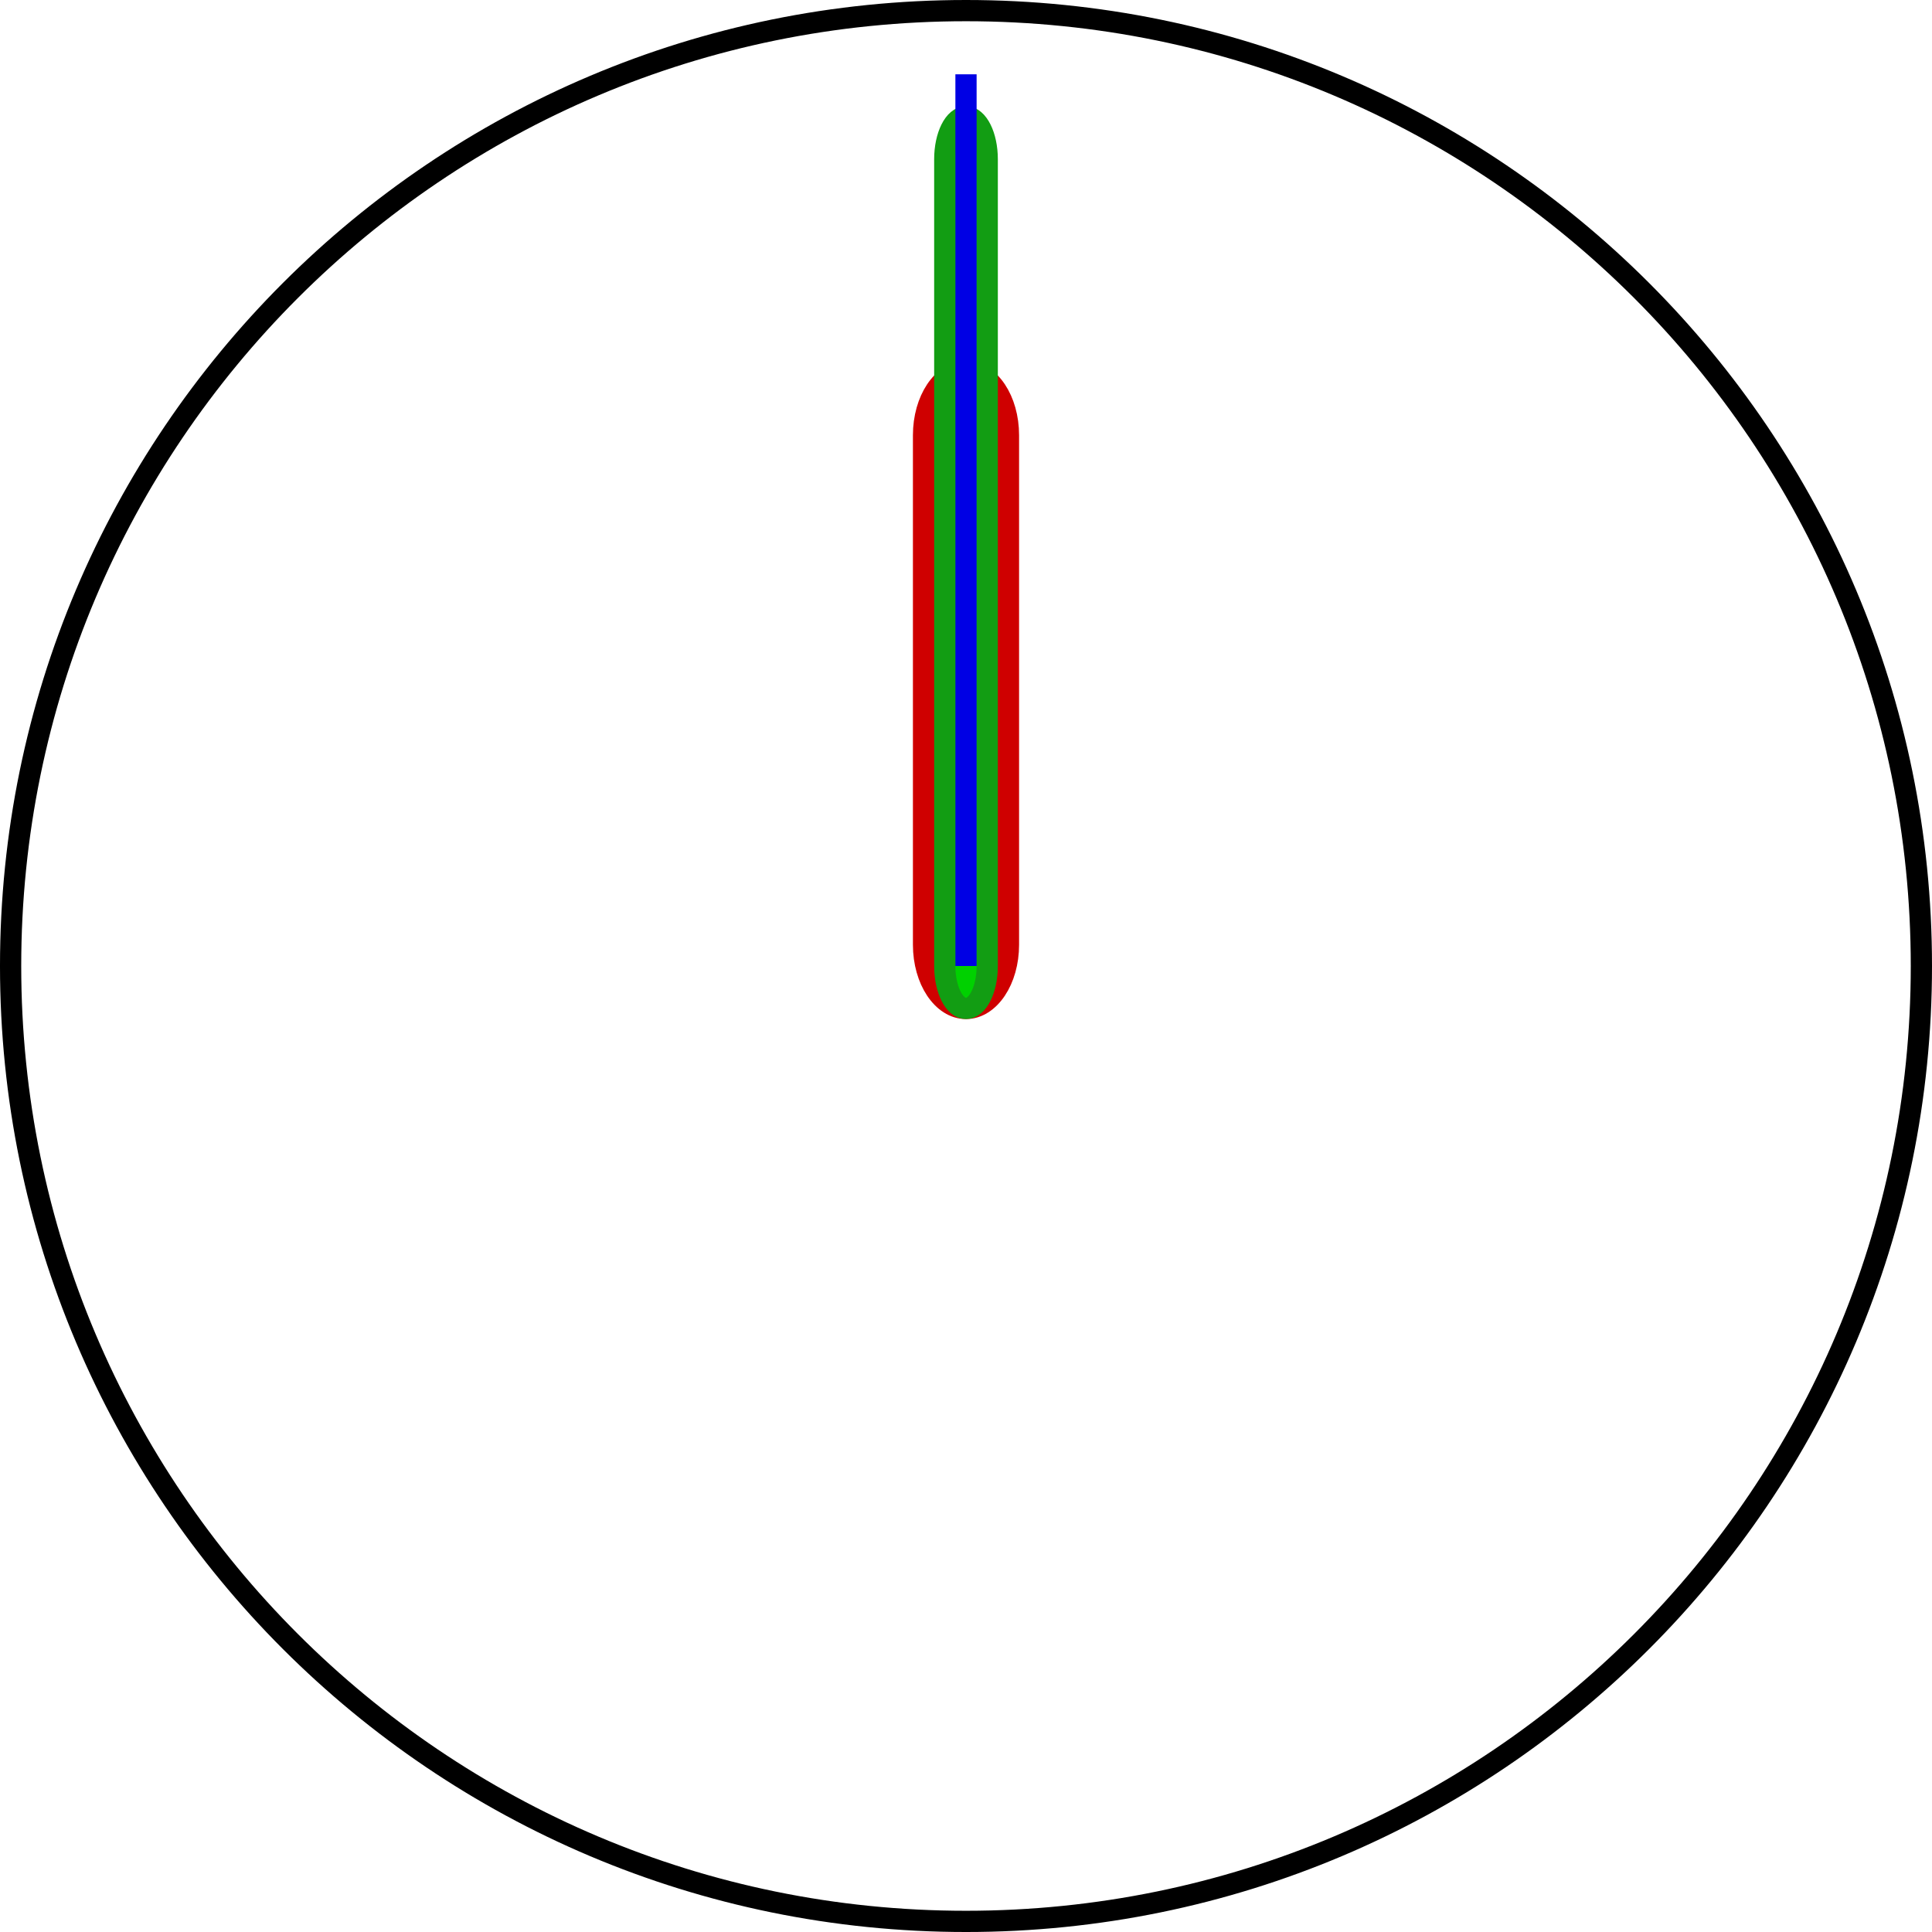
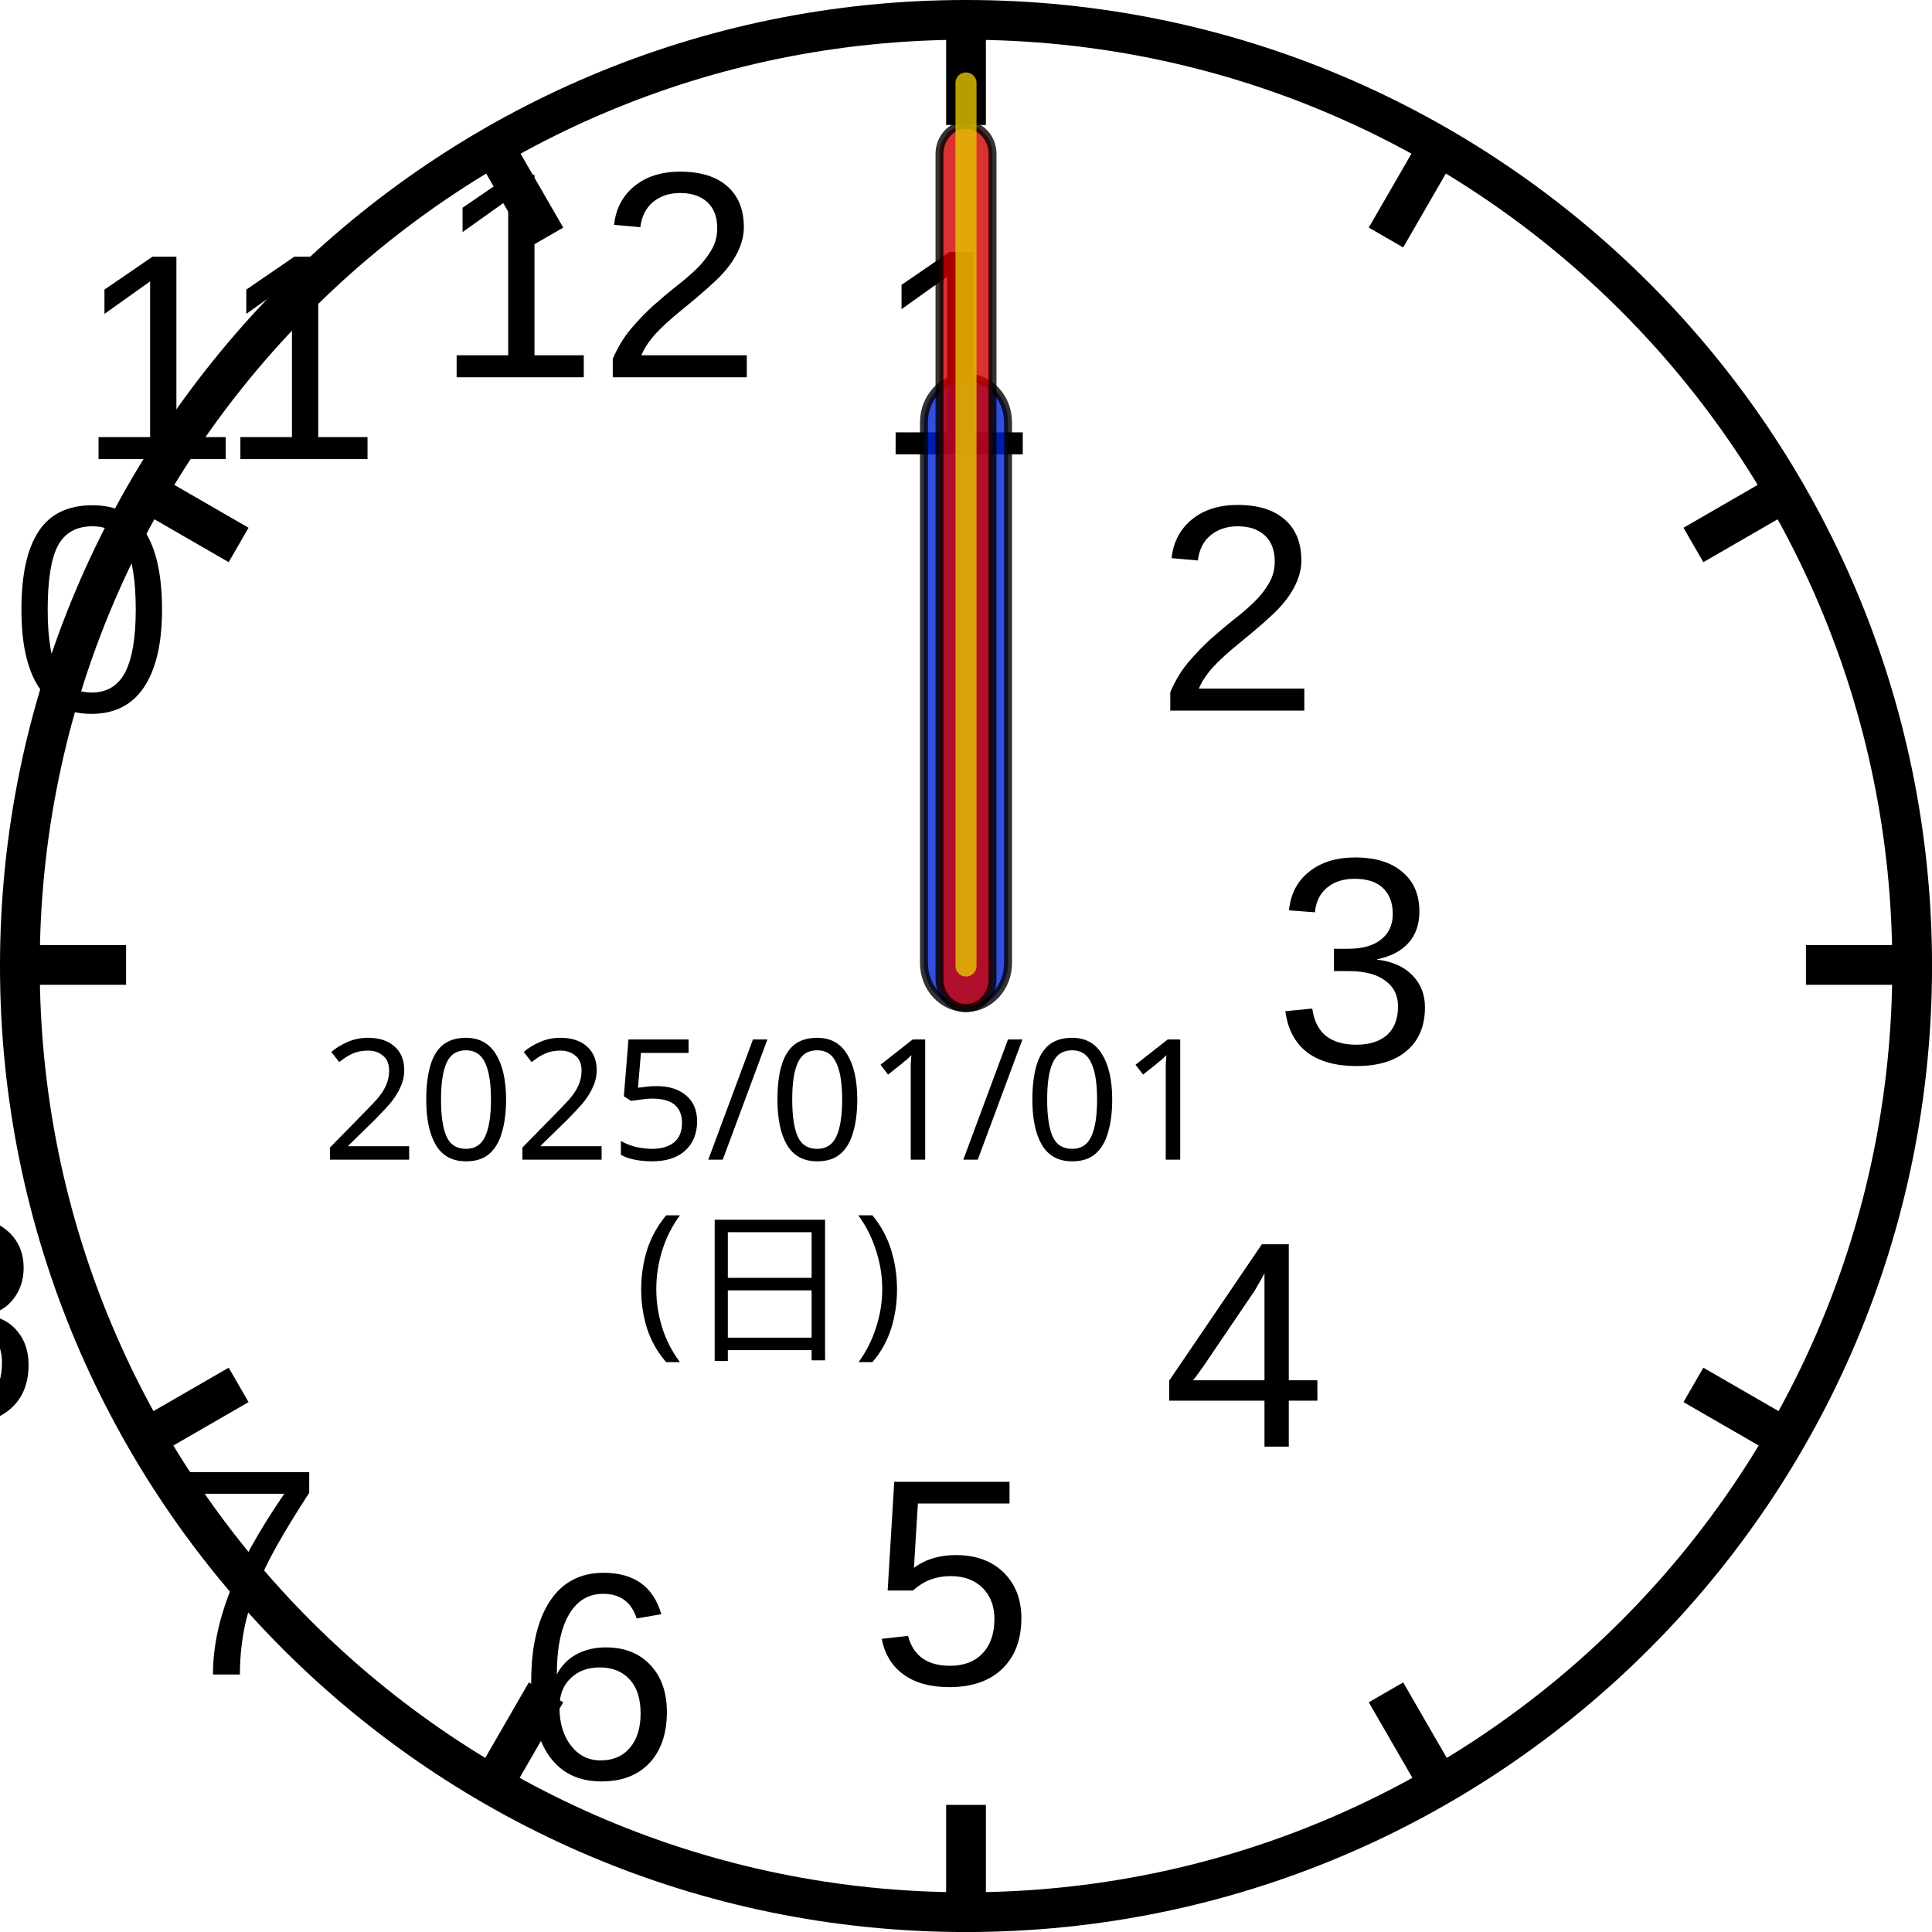
- <svg xmlns="http://www.w3.org/2000/svg" width="24.077mm" height="24.077mm" viewBox="0 0 24.077 24.077" version="1.1" id="svg8">
+ <svg xmlns="http://www.w3.org/2000/svg" width="24.312mm" height="24.312mm" viewBox="0 0 24.312 24.312" version="1.1" id="svg8">
  <defs id="defs2" />
-   <g id="layer1" transform="translate(-321.3365,-12.90789)">
+   <g id="layer1" transform="translate(-321.2188,-12.79018)">
    <g id="g888" transform="matrix(0.2645833,0,0,0.2645833,320.1458,11.71726)" style="stroke-width:1;stroke-miterlimit:4;stroke-dasharray:none">
-       <circle id="face" cx="50" cy="50" r="45" style="fill:none;stroke:#000000;stroke-width:1;stroke-miterlimit:4;stroke-dasharray:none;stroke-opacity:1" />
+       <g id="g12">
+         <circle id="face" cx="50" cy="50" r="45" style="display:inline;fill:none;stroke:#000000;stroke-width:1.89;stroke-miterlimit:4;stroke-dasharray:none;stroke-opacity:1" />
+         <path style="fill:#c5d100;fill-opacity:1;stroke:#000000;stroke-width:1.89;stroke-dasharray:none;stroke-opacity:1" d="M 50,5 V 10" id="path1" />
+         <path style="fill:#c5d100;fill-opacity:1;stroke:#000000;stroke-width:1.89;stroke-dasharray:none;stroke-opacity:1" d="m 50,94.897 v -5" id="path2" />
+         <path style="fill:#c5d100;fill-opacity:1;stroke:#000000;stroke-width:1.89;stroke-dasharray:none;stroke-opacity:1" d="M 94.948,49.948 H 89.948" id="path3" />
+         <path style="fill:#c5d100;fill-opacity:1;stroke:#000000;stroke-width:1.89;stroke-dasharray:none;stroke-opacity:1" d="M 5.052,49.948 H 10.052" id="path4" />
+         <path style="fill:#c5d100;fill-opacity:1;stroke:#000000;stroke-width:1.89;stroke-dasharray:none;stroke-opacity:1" d="m 88.926,27.474 -4.33,2.5" id="path5" />
+         <path style="fill:#c5d100;fill-opacity:1;stroke:#000000;stroke-width:1.89;stroke-dasharray:none;stroke-opacity:1" d="m 72.474,11.022 -2.5,4.33" id="path6" />
+         <path style="fill:#c5d100;fill-opacity:1;stroke:#000000;stroke-width:1.89;stroke-dasharray:none;stroke-opacity:1" d="m 88.926,72.422 -4.33,-2.5" id="path7" />
+         <path style="fill:#c5d100;fill-opacity:1;stroke:#000000;stroke-width:1.89;stroke-dasharray:none;stroke-opacity:1" d="m 72.474,88.875 -2.5,-4.33" id="path8" />
+         <path style="fill:#c5d100;fill-opacity:1;stroke:#000000;stroke-width:1.89;stroke-dasharray:none;stroke-opacity:1" d="m 27.526,11.022 2.5,4.33" id="path9" />
+         <path style="fill:#c5d100;fill-opacity:1;stroke:#000000;stroke-width:1.89;stroke-dasharray:none;stroke-opacity:1" d="m 11.074,27.474 4.33,2.5" id="path10" />
+         <path style="fill:#c5d100;fill-opacity:1;stroke:#000000;stroke-width:1.89;stroke-dasharray:none;stroke-opacity:1" d="m 11.074,72.422 4.33,-2.5" id="path11" />
+         <path style="fill:#c5d100;fill-opacity:1;stroke:#000000;stroke-width:1.89;stroke-dasharray:none;stroke-opacity:1" d="m 27.526,88.875 2.5,-4.33" id="path12" />
+         <text xml:space="preserve" style="font-style:normal;font-variant:normal;font-weight:normal;font-stretch:normal;font-size:14px;line-height:14px;font-family:Arial;-inkscape-font-specification:Arial;text-align:center;writing-mode:lr-tb;direction:ltr;text-anchor:middle;fill:#000000;fill-opacity:1;stroke:none;stroke-width:0.756;stroke-dasharray:none;stroke-opacity:1" x="50" y="22" id="text12">
+           <tspan id="tspan12" x="50" y="22" style="font-style:normal;font-variant:normal;font-weight:normal;font-stretch:normal;font-size:14px;line-height:14px;font-family:Arial;-inkscape-font-specification:Arial;stroke:none">12</tspan>
+         </text>
+         <text xml:space="preserve" style="font-style:normal;font-variant:normal;font-weight:normal;font-stretch:normal;font-size:14px;line-height:14px;font-family:Arial;-inkscape-font-specification:Arial;text-align:center;writing-mode:lr-tb;direction:ltr;text-anchor:middle;fill:#000000;fill-opacity:1;stroke:none;stroke-width:0.756;stroke-dasharray:none;stroke-opacity:1" x="50" y="88.642" id="text13">
+           <tspan id="tspan13" x="50" y="88.642" style="font-style:normal;font-variant:normal;font-weight:normal;font-stretch:normal;font-size:14px;line-height:14px;font-family:Arial;-inkscape-font-specification:Arial;stroke:none">6</tspan>
+         </text>
+         <text xml:space="preserve" style="font-style:normal;font-variant:normal;font-weight:normal;font-stretch:normal;font-size:14px;line-height:14px;font-family:Arial;-inkscape-font-specification:Arial;text-align:center;writing-mode:lr-tb;direction:ltr;text-anchor:middle;fill:#000000;fill-opacity:1;stroke:none;stroke-width:0.756;stroke-dasharray:none;stroke-opacity:1" x="66.828" y="84.157" id="text14">
+           <tspan id="tspan14" x="66.828" y="84.157" style="font-style:normal;font-variant:normal;font-weight:normal;font-stretch:normal;font-size:14px;line-height:14px;font-family:Arial;-inkscape-font-specification:Arial;stroke:none">5</tspan>
+         </text>
+         <text xml:space="preserve" style="font-style:normal;font-variant:normal;font-weight:normal;font-stretch:normal;font-size:14px;line-height:14px;font-family:Arial;-inkscape-font-specification:Arial;text-align:center;writing-mode:lr-tb;direction:ltr;text-anchor:middle;fill:#000000;fill-opacity:1;stroke:none;stroke-width:0.756;stroke-dasharray:none;stroke-opacity:1" x="80.731" y="72.863" id="text15">
+           <tspan id="tspan15" x="80.731" y="72.863" style="font-style:normal;font-variant:normal;font-weight:normal;font-stretch:normal;font-size:14px;line-height:14px;font-family:Arial;-inkscape-font-specification:Arial;stroke:none">4</tspan>
+         </text>
+         <text xml:space="preserve" style="font-style:normal;font-variant:normal;font-weight:normal;font-stretch:normal;font-size:14px;line-height:14px;font-family:Arial;-inkscape-font-specification:Arial;text-align:center;writing-mode:lr-tb;direction:ltr;text-anchor:middle;fill:#000000;fill-opacity:1;stroke:none;stroke-width:0.756;stroke-dasharray:none;stroke-opacity:1" x="86.053" y="54.619" id="text16">
+           <tspan id="tspan16" x="86.053" y="54.619" style="font-style:normal;font-variant:normal;font-weight:normal;font-stretch:normal;font-size:14px;line-height:14px;font-family:Arial;-inkscape-font-specification:Arial;stroke:none">3</tspan>
+         </text>
+         <text xml:space="preserve" style="font-style:normal;font-variant:normal;font-weight:normal;font-stretch:normal;font-size:14px;line-height:14px;font-family:Arial;-inkscape-font-specification:Arial;text-align:center;writing-mode:lr-tb;direction:ltr;text-anchor:middle;fill:#000000;fill-opacity:1;stroke:none;stroke-width:0.756;stroke-dasharray:none;stroke-opacity:1" x="80.409" y="37.854" id="text17">
+           <tspan id="tspan17" x="80.409" y="37.854" style="font-style:normal;font-variant:normal;font-weight:normal;font-stretch:normal;font-size:14px;line-height:14px;font-family:Arial;-inkscape-font-specification:Arial;stroke:none">2</tspan>
+         </text>
+         <text xml:space="preserve" style="font-style:normal;font-variant:normal;font-weight:normal;font-stretch:normal;font-size:14px;line-height:14px;font-family:Arial;-inkscape-font-specification:Arial;text-align:center;writing-mode:lr-tb;direction:ltr;text-anchor:middle;fill:#000000;fill-opacity:1;stroke:none;stroke-width:0.756;stroke-dasharray:none;stroke-opacity:1" x="66.987" y="25.663" id="text18">
+           <tspan id="tspan18" x="66.987" y="25.663" style="font-style:normal;font-variant:normal;font-weight:normal;font-stretch:normal;font-size:14px;line-height:14px;font-family:Arial;-inkscape-font-specification:Arial;stroke:none">1</tspan>
+         </text>
+         <text xml:space="preserve" style="font-style:normal;font-variant:normal;font-weight:normal;font-stretch:normal;font-size:14px;line-height:14px;font-family:Arial;-inkscape-font-specification:Arial;text-align:center;writing-mode:lr-tb;direction:ltr;text-anchor:middle;fill:#000000;fill-opacity:1;stroke:none;stroke-width:0.756;stroke-dasharray:none;stroke-opacity:1" x="32.45" y="25.887" id="text19">
+           <tspan id="tspan19" x="32.45" y="25.887" style="font-style:normal;font-variant:normal;font-weight:normal;font-stretch:normal;font-size:14px;line-height:14px;font-family:Arial;-inkscape-font-specification:Arial;stroke:none">11</tspan>
+         </text>
+         <text xml:space="preserve" style="font-style:normal;font-variant:normal;font-weight:normal;font-stretch:normal;font-size:14px;line-height:14px;font-family:Arial;-inkscape-font-specification:Arial;text-align:center;writing-mode:lr-tb;direction:ltr;text-anchor:middle;fill:#000000;fill-opacity:1;stroke:none;stroke-width:0.756;stroke-dasharray:none;stroke-opacity:1" x="22.033" y="37.868" id="text20">
+           <tspan id="tspan20" x="22.033" y="37.868" style="font-style:normal;font-variant:normal;font-weight:normal;font-stretch:normal;font-size:14px;line-height:14px;font-family:Arial;-inkscape-font-specification:Arial;stroke:none">10</tspan>
+         </text>
+         <text xml:space="preserve" style="font-style:normal;font-variant:normal;font-weight:normal;font-stretch:normal;font-size:14px;line-height:14px;font-family:Arial;-inkscape-font-specification:Arial;text-align:center;writing-mode:lr-tb;direction:ltr;text-anchor:middle;fill:#000000;fill-opacity:1;stroke:none;stroke-width:0.756;stroke-dasharray:none;stroke-opacity:1" x="15.207" y="54.73" id="text21">
+           <tspan id="tspan21" x="15.207" y="54.73" style="font-style:normal;font-variant:normal;font-weight:normal;font-stretch:normal;font-size:14px;line-height:14px;font-family:Arial;-inkscape-font-specification:Arial;stroke:none">9</tspan>
+         </text>
+         <text xml:space="preserve" style="font-style:normal;font-variant:normal;font-weight:normal;font-stretch:normal;font-size:14px;line-height:14px;font-family:Arial;-inkscape-font-specification:Arial;text-align:center;writing-mode:lr-tb;direction:ltr;text-anchor:middle;fill:#000000;fill-opacity:1;stroke:none;stroke-width:0.756;stroke-dasharray:none;stroke-opacity:1" x="19.638" y="71.656" id="text22">
+           <tspan id="tspan22" x="19.638" y="71.656" style="font-style:normal;font-variant:normal;font-weight:normal;font-stretch:normal;font-size:14px;line-height:14px;font-family:Arial;-inkscape-font-specification:Arial;stroke:none">8</tspan>
+         </text>
+         <text xml:space="preserve" style="font-style:normal;font-variant:normal;font-weight:normal;font-stretch:normal;font-size:14px;line-height:14px;font-family:Arial;-inkscape-font-specification:Arial;text-align:center;writing-mode:lr-tb;direction:ltr;text-anchor:middle;fill:#000000;fill-opacity:1;stroke:none;stroke-width:0.756;stroke-dasharray:none;stroke-opacity:1" x="33.081" y="83.694" id="text23">
+           <tspan id="tspan23" x="33.081" y="83.694" style="font-style:normal;font-variant:normal;font-weight:normal;font-stretch:normal;font-size:14px;line-height:14px;font-family:Arial;-inkscape-font-specification:Arial;stroke:none">7</tspan>
+         </text>
+         <text xml:space="preserve" style="font-style:normal;font-variant:normal;font-weight:normal;font-stretch:normal;font-size:8px;line-height:8px;font-family:'Yu Gothic UI';-inkscape-font-specification:'Yu Gothic UI';text-align:center;writing-mode:lr-tb;direction:ltr;text-anchor:middle;fill:#000000;fill-opacity:1;stroke:none;stroke-width:0.756;stroke-dasharray:none;stroke-opacity:1" x="50" y="59.213" id="date">
+           <tspan id="tspan24" x="50" y="59.213" style="font-style:normal;font-variant:normal;font-weight:normal;font-stretch:normal;font-size:8px;line-height:8px;font-family:'Yu Gothic UI';-inkscape-font-specification:'Yu Gothic UI';stroke:none">2025/01/01</tspan>
+         </text>
+         <text xml:space="preserve" style="font-style:normal;font-variant:normal;font-weight:normal;font-stretch:normal;font-size:8px;line-height:8px;font-family:'Yu Gothic UI';-inkscape-font-specification:'Yu Gothic UI';text-align:center;writing-mode:lr-tb;direction:ltr;text-anchor:middle;fill:#000000;fill-opacity:1;stroke:none;stroke-width:0.756;stroke-dasharray:none;stroke-opacity:1" x="50" y="67.575" id="weekday">
+           <tspan id="tspan25" x="50" y="67.575">(日)</tspan>
+         </text>
+       </g>
      <g id="hands" style="stroke:#ff0000;stroke-width:1;stroke-miterlimit:4;stroke-dasharray:none;stroke-opacity:1">
-         <rect id="hour" x="48" y="22" width="4" height="30" rx="3" ry="3" style="stroke:#cf0000;stroke-width:1;stroke-miterlimit:4;stroke-dasharray:none;stroke-opacity:1;fill:#d60000;fill-opacity:1" />
-         <rect id="min" x="49" y="10" width="2" height="42" rx="2" ry="2" style="stroke:#129d13;stroke-width:1;stroke-miterlimit:0;stroke-dasharray:none;stroke-opacity:1;stroke-linejoin:round;fill:#00d100;fill-opacity:1" />
-         <line id="sec" x1="50" y1="50" x2="50" y2="8" style="stroke:#0000e4;stroke-width:1;stroke-miterlimit:4;stroke-dasharray:none;stroke-opacity:1" />
+         <rect id="hour" x="48" y="22" width="4" height="30" rx="3" ry="2.144" style="fill:#0024d6;fill-opacity:0.802;stroke:#000000;stroke-width:0.378;stroke-miterlimit:4;stroke-dasharray:none;stroke-opacity:0.802" />
+         <rect id="min" x="48.739" y="10" width="2.522" height="42" rx="2.522" ry="1.383" style="fill:#d10000;fill-opacity:0.802;stroke:#000000;stroke-width:0.378;stroke-linejoin:round;stroke-miterlimit:0;stroke-dasharray:none;stroke-opacity:0.799" />
+         <line id="sec" x1="50" y1="50" x2="50" y2="8" style="fill:#c5d100;fill-opacity:1;stroke:#e4c600;stroke-width:1;stroke-miterlimit:4;stroke-dasharray:none;stroke-opacity:0.796;stroke-linecap:round" />
      </g>
    </g>
  </g>
</svg>
